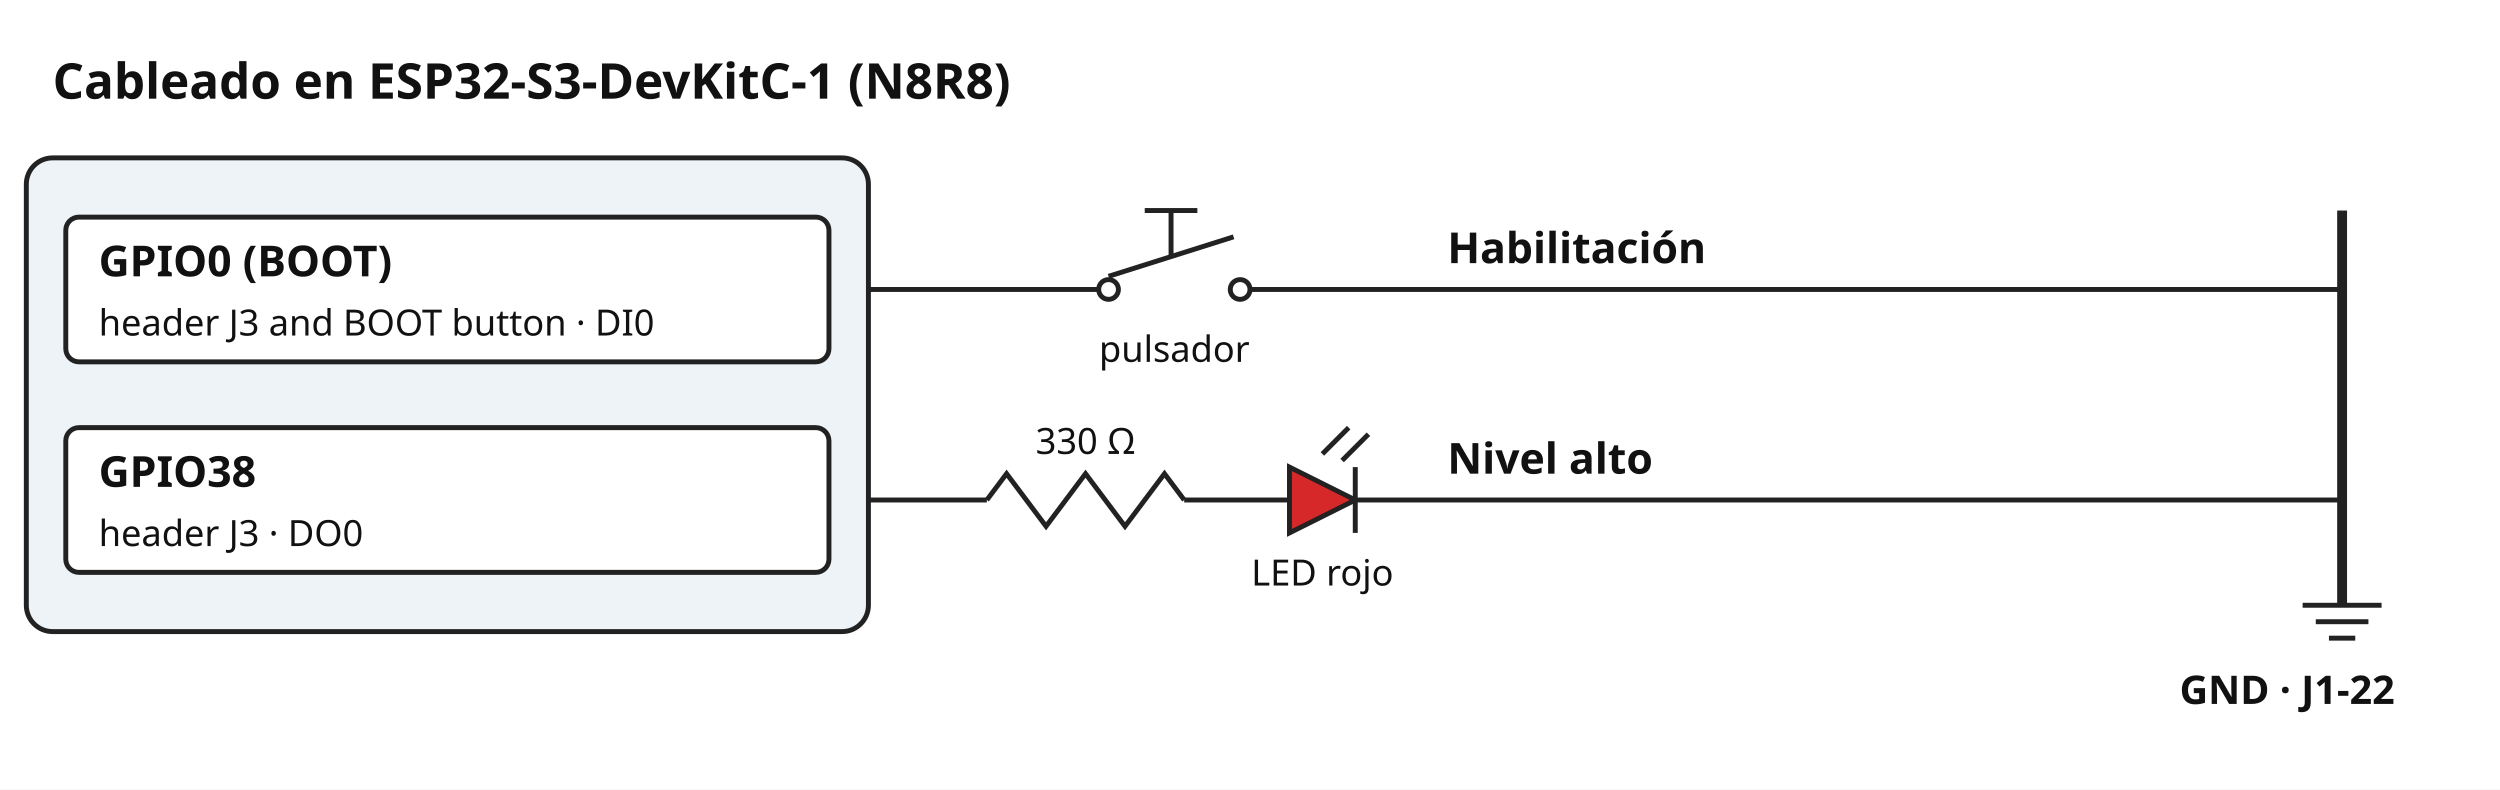
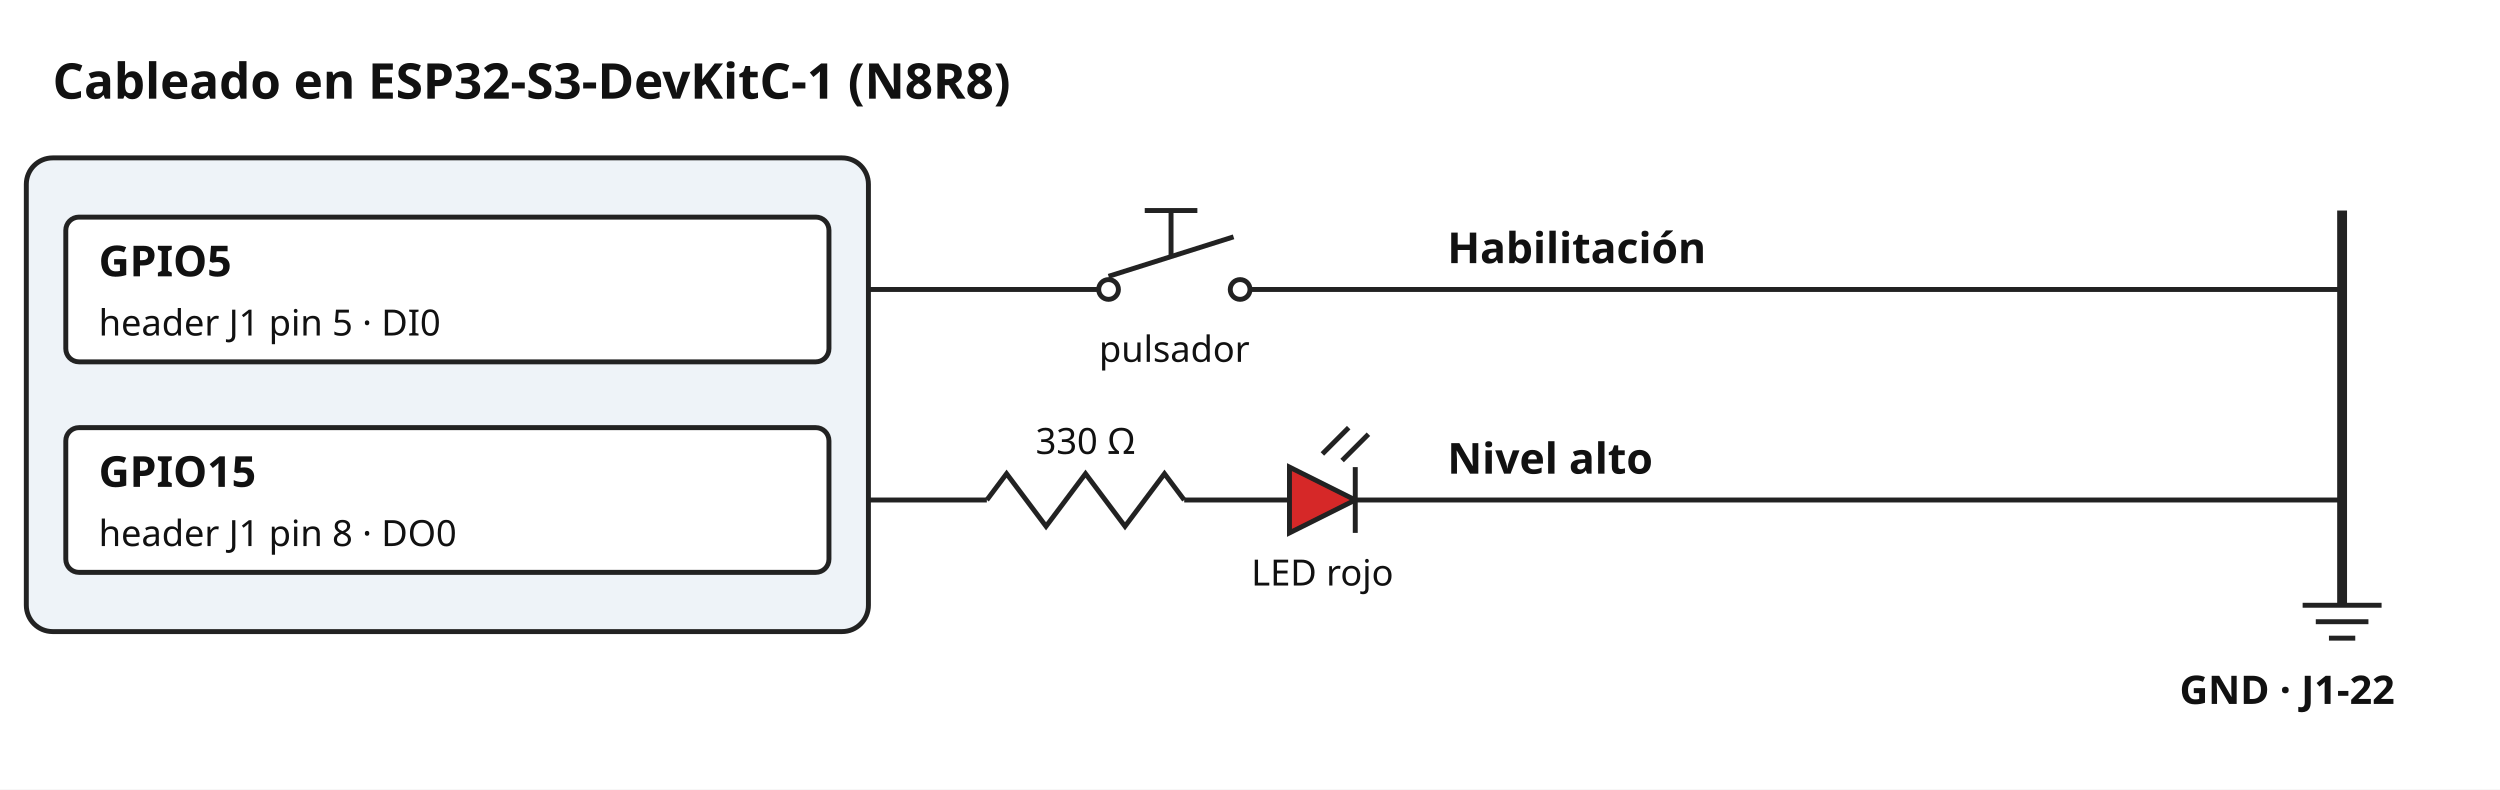
<svg xmlns="http://www.w3.org/2000/svg" viewBox="0 0 760 240" width="760" height="240" role="img" aria-labelledby="wiring-esp32-s3-devkitc-title wiring-esp32-s3-devkitc-desc" font-family="sans-serif" fill="#111111" stroke="#222222" stroke-width="1.5">
  <rect width="760" height="240" fill="#ffffff" stroke="none" />
  <text stroke="none" x="16" y="30" font-size="15" font-weight="bold">Cableado en ESP32-S3-DevKitC-1 (N8R8)</text>
  <rect x="8" y="48" width="256" height="144" rx="8" fill="#eef3f8" />
  <rect x="20" y="66" width="232" height="44" rx="4" fill="#ffffff" />
-   <text stroke="none" x="30" y="84" font-size="13" font-weight="bold">GPIO0 (BOOT)</text>
-   <text stroke="none" x="30" y="102" font-size="11">header J3 and BOOT button · DI0</text>
+   <text stroke="none" x="30" y="84" font-size="13" font-weight="bold">GPIO5</text>
+   <text stroke="none" x="30" y="102" font-size="11">header J1 pin 5 · DI0</text>
  <text stroke="none" x="440" y="80" font-size="13" font-weight="bold">Habilitación</text>
  <polyline points="264,88 334,88" fill="none" />
  <circle cx="337" cy="88" r="3" fill="#ffffff" />
  <circle cx="377" cy="88" r="3" fill="#ffffff" />
  <polyline points="337,84 375,72" fill="none" />
  <polyline points="356,78 356,64" fill="none" />
  <polyline points="348,64 364,64" fill="none" />
  <text stroke="none" x="357" y="110" text-anchor="middle" font-size="11">pulsador</text>
  <polyline points="380,88 712,88" fill="none" />
  <rect x="20" y="130" width="232" height="44" rx="4" fill="#ffffff" />
-   <text stroke="none" x="30" y="148" font-size="13" font-weight="bold">GPIO38</text>
-   <text stroke="none" x="30" y="166" font-size="11">header J3 · DO0</text>
+   <text stroke="none" x="30" y="148" font-size="13" font-weight="bold">GPIO15</text>
+   <text stroke="none" x="30" y="166" font-size="11">header J1 pin 8 · DO0</text>
  <text stroke="none" x="440" y="144" font-size="13" font-weight="bold">Nivel alto</text>
  <polyline points="264,152 300,152" fill="none" />
  <polyline points="300,152 306,144 318,160 330,144 342,160 354,144 360,152" fill="none" />
  <text stroke="none" x="330" y="138" text-anchor="middle" font-size="11">330 Ω</text>
  <polyline points="360,152 392,152" fill="none" />
  <polygon points="392,142 392,162 412,152" fill="#d62828" />
  <polyline points="412,142 412,162" fill="none" />
  <polyline points="402,138 410,130" fill="none" />
  <polyline points="408,140 416,132" fill="none" />
  <text stroke="none" x="402" y="178" text-anchor="middle" font-size="11">LED rojo</text>
  <polyline points="412,152 712,152" fill="none" />
  <polyline points="712,64 712,184" fill="none" stroke-width="3" />
  <polyline points="700,184 724,184" fill="none" />
  <polyline points="704,189 720,189" fill="none" />
  <polyline points="708,194 716,194" fill="none" />
  <text stroke="none" x="728" y="214" text-anchor="end" font-size="12" font-weight="bold">GND · J1-22</text>
</svg>
